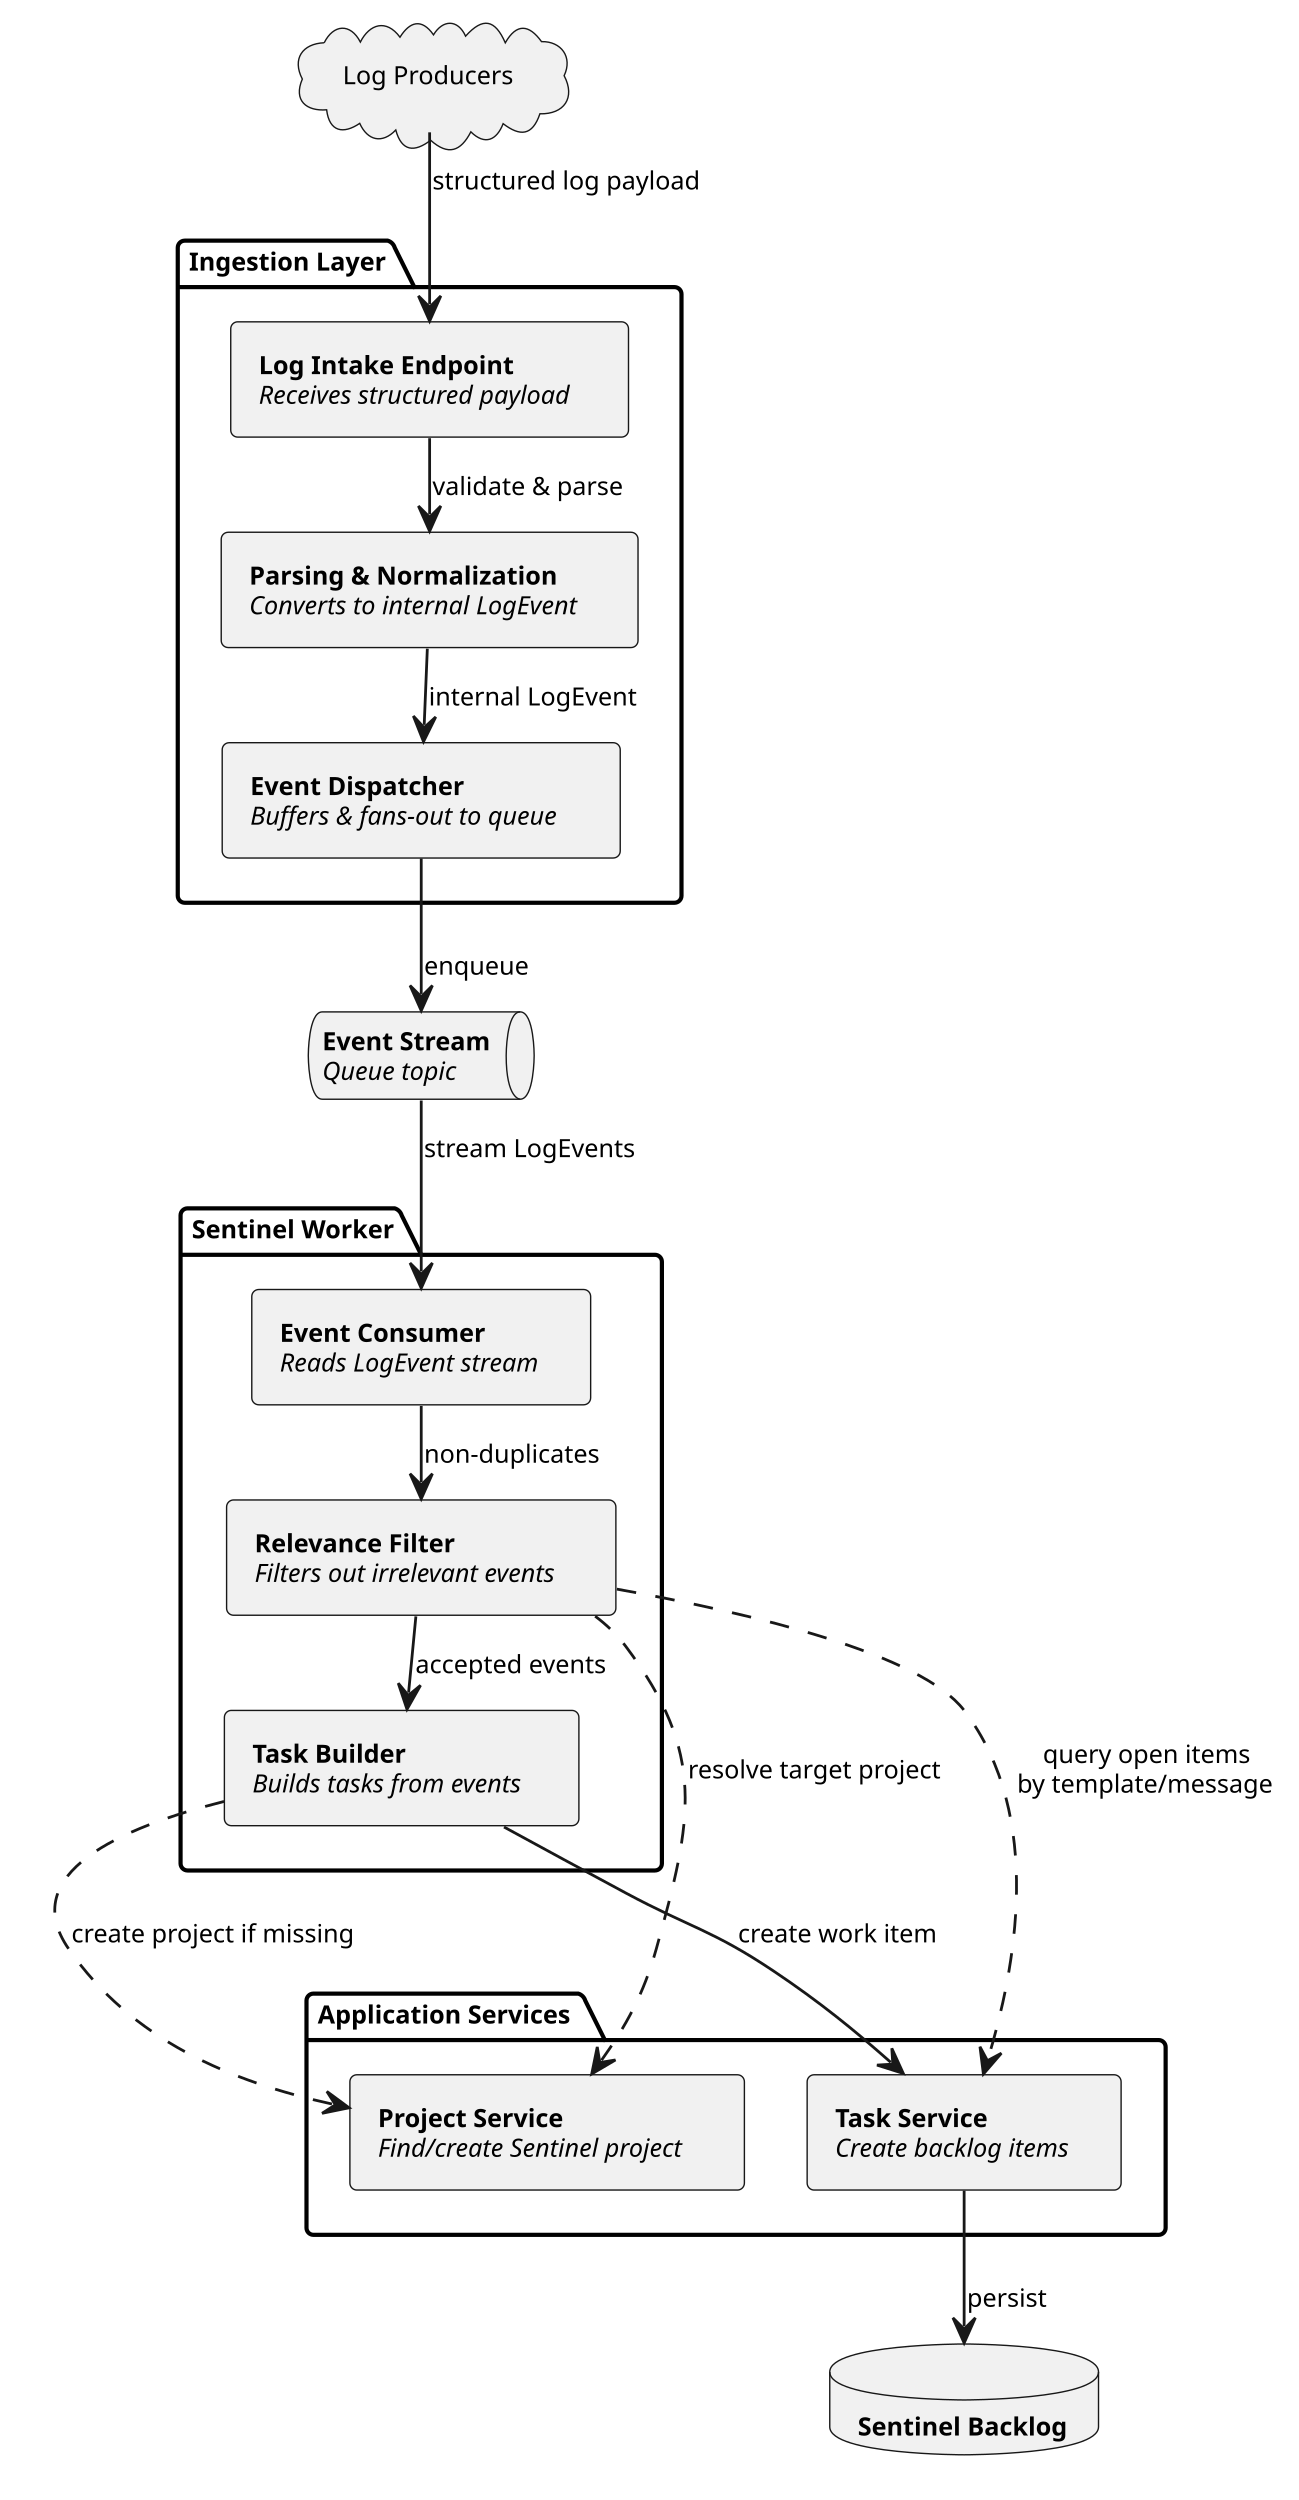
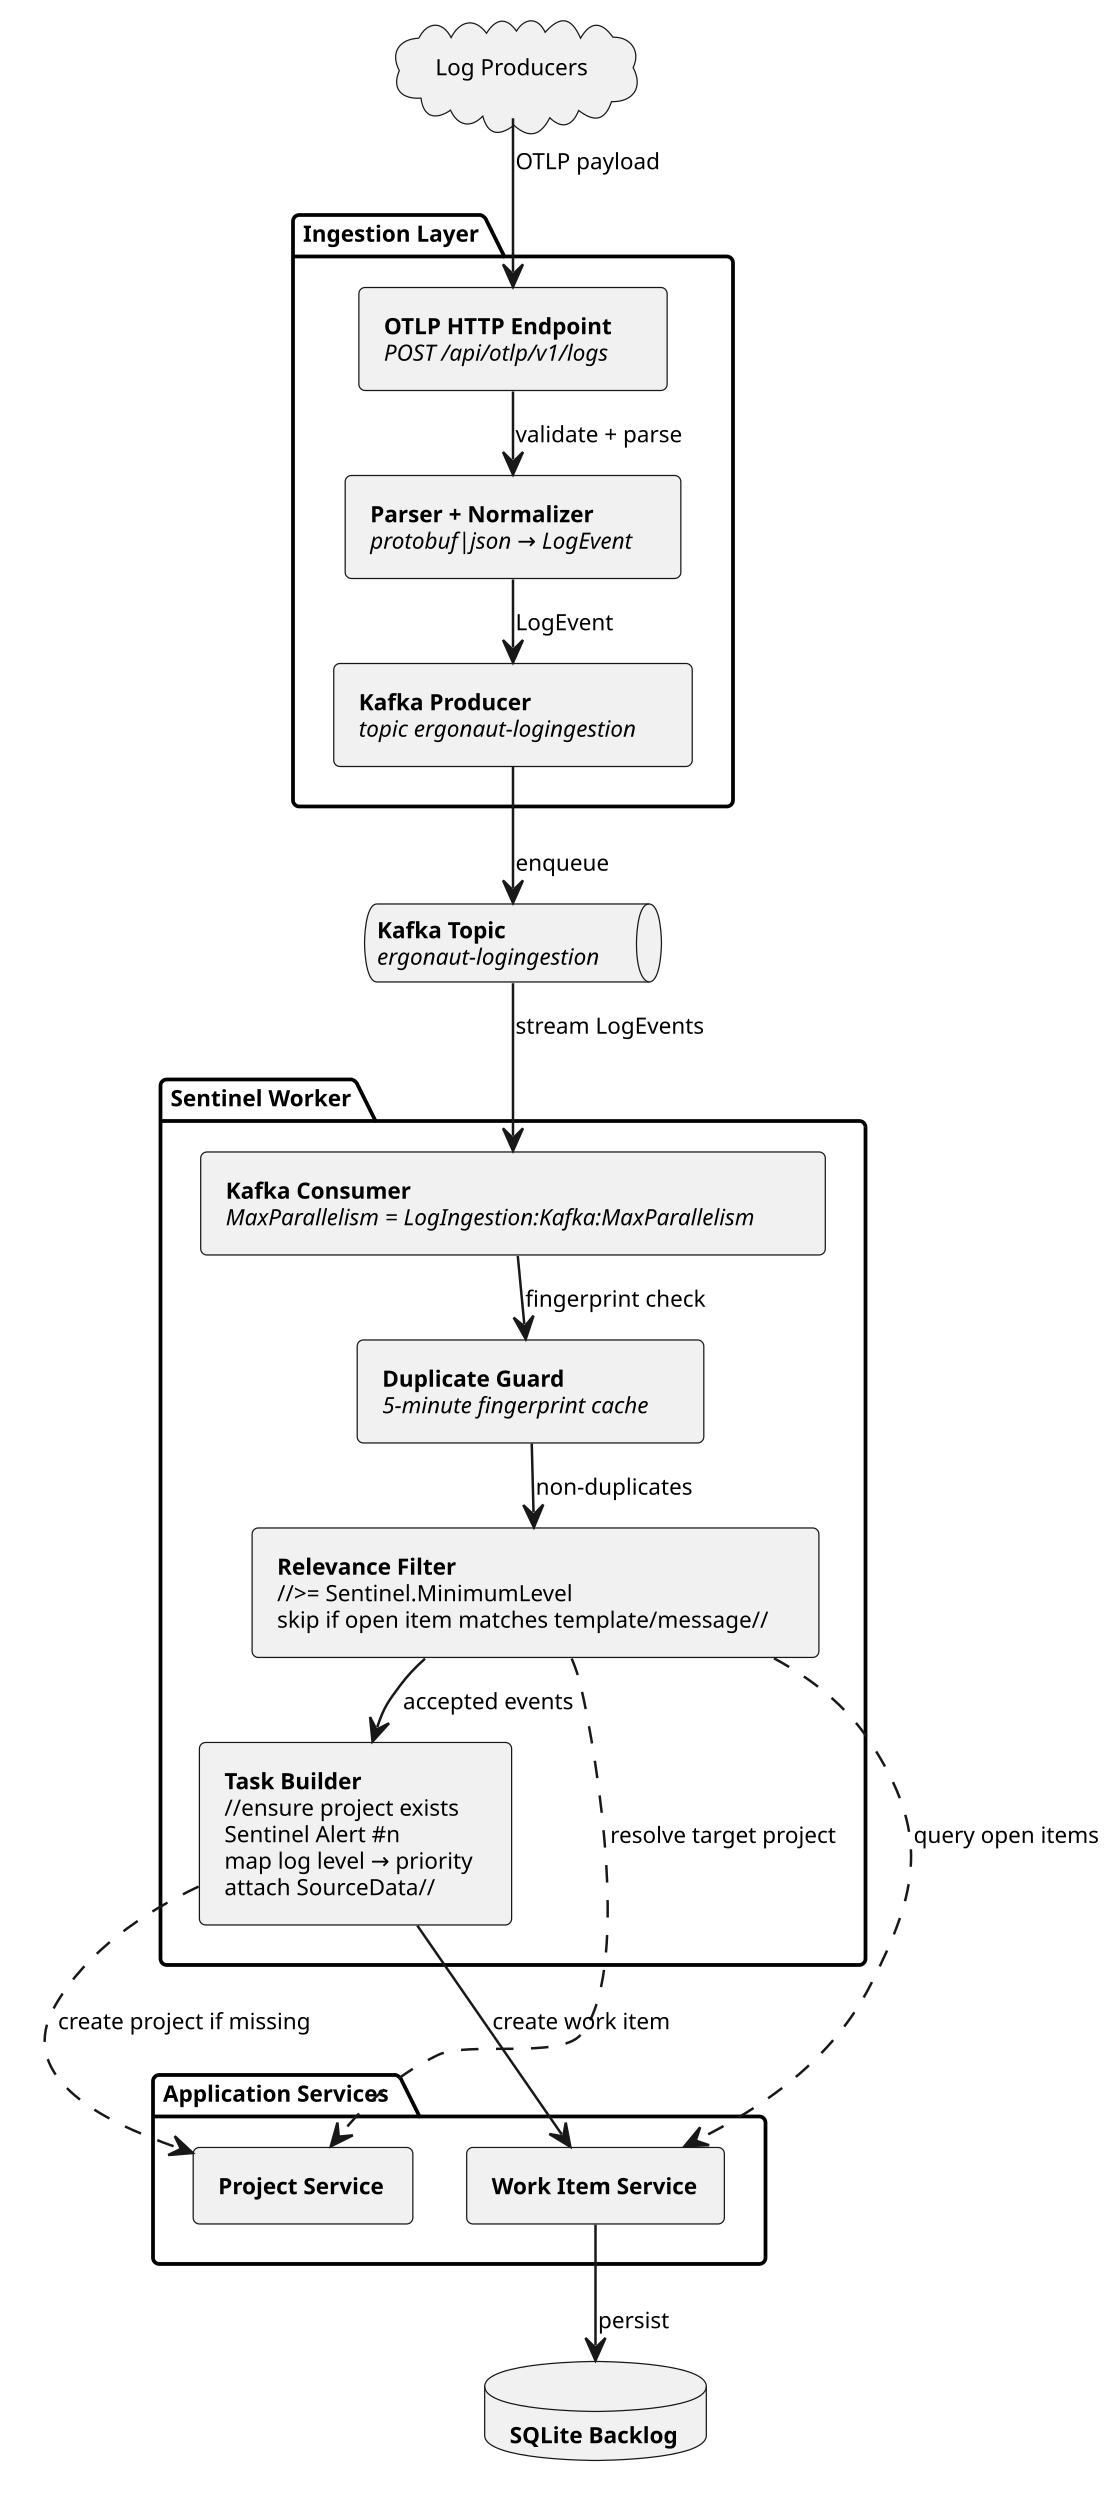
- <svg xmlns="http://www.w3.org/2000/svg" contentStyleType="text/css" data-diagram-type="DESCRIPTION" height="670.5px" preserveAspectRatio="none" style="width:348px;height:670px;background:#FFFFFF;" version="1.1" viewBox="0 0 348 670" width="348.75px" zoomAndPan="magnify">
+ <svg xmlns="http://www.w3.org/2000/svg" contentStyleType="text/css" data-diagram-type="DESCRIPTION" height="750.75px" preserveAspectRatio="none" style="width:336px;height:750px;background:#FFFFFF;" version="1.1" viewBox="0 0 336 750" width="336.75px" zoomAndPan="magnify">
  <defs />
  <g>
-     <g class="cluster" data-entity="Ingestion Layer" data-source-line="17" data-uid="ent0003" id="cluster_Ingestion Layer">
-       <path d="M49.515,64.496 L103.912,64.496 A2.812,2.812 0 0 1 105.787,66.371 L111.037,76.945 L180.765,76.945 A1.875,1.875 0 0 1 182.64,78.82 L182.64,240.063 A1.875,1.875 0 0 1 180.765,241.938 L49.515,241.938 A1.875,1.875 0 0 1 47.64,240.063 L47.64,66.371 A1.875,1.875 0 0 1 49.515,64.496" fill="none" style="stroke:#000000;stroke-width:1.125;" />
-       <line style="stroke:#000000;stroke-width:1.125;" x1="47.64" x2="111.037" y1="76.945" y2="76.945" />
-       <text fill="#000000" font-family="sans-serif" font-size="6.75" font-weight="bold" lengthAdjust="spacing" textLength="53.647" x="50.64" y="72.522">Ingestion Layer</text>
+     <g class="cluster" data-entity="Ingestion Layer" data-source-line="16" data-uid="ent0003" id="cluster_Ingestion Layer">
+       <path d="M89.775,64.496 L144.172,64.496 A2.812,2.812 0 0 1 146.047,66.371 L151.297,76.945 L218.025,76.945 A1.875,1.875 0 0 1 219.9,78.82 L219.9,240.071 A1.875,1.875 0 0 1 218.025,241.946 L89.775,241.946 A1.875,1.875 0 0 1 87.9,240.071 L87.9,66.371 A1.875,1.875 0 0 1 89.775,64.496" fill="none" style="stroke:#000000;stroke-width:1.125;" />
+       <line style="stroke:#000000;stroke-width:1.125;" x1="87.9" x2="151.297" y1="76.945" y2="76.945" />
+       <text fill="#000000" font-family="sans-serif" font-size="6.75" font-weight="bold" lengthAdjust="spacing" textLength="53.647" x="90.9" y="72.522">Ingestion Layer</text>
    </g>
-     <g class="cluster" data-entity="Sentinel Worker" data-source-line="25" data-uid="ent0008" id="cluster_Sentinel Worker">
-       <path d="M50.265,323.838 L105.773,323.838 A2.812,2.812 0 0 1 107.648,325.713 L112.898,336.288 L175.515,336.288 A1.875,1.875 0 0 1 177.39,338.163 L177.39,499.413 A1.875,1.875 0 0 1 175.515,501.288 L50.265,501.288 A1.875,1.875 0 0 1 48.39,499.413 L48.39,325.713 A1.875,1.875 0 0 1 50.265,323.838" fill="none" style="stroke:#000000;stroke-width:1.125;" />
-       <line style="stroke:#000000;stroke-width:1.125;" x1="48.39" x2="112.898" y1="336.288" y2="336.288" />
-       <text fill="#000000" font-family="sans-serif" font-size="6.75" font-weight="bold" lengthAdjust="spacing" textLength="54.758" x="51.39" y="331.864">Sentinel Worker</text>
+     <g class="cluster" data-entity="Sentinel Worker" data-source-line="24" data-uid="ent0008" id="cluster_Sentinel Worker">
+       <path d="M50.025,323.846 L105.533,323.846 A2.812,2.812 0 0 1 107.408,325.721 L112.658,336.295 L257.775,336.295 A1.875,1.875 0 0 1 259.65,338.17 L259.65,587.613 A1.875,1.875 0 0 1 257.775,589.488 L50.025,589.488 A1.875,1.875 0 0 1 48.15,587.613 L48.15,325.721 A1.875,1.875 0 0 1 50.025,323.846" fill="none" style="stroke:#000000;stroke-width:1.125;" />
+       <line style="stroke:#000000;stroke-width:1.125;" x1="48.15" x2="112.658" y1="336.295" y2="336.295" />
+       <text fill="#000000" font-family="sans-serif" font-size="6.75" font-weight="bold" lengthAdjust="spacing" textLength="54.758" x="51.15" y="331.872">Sentinel Worker</text>
    </g>
-     <g class="cluster" data-entity="Application Services" data-source-line="31" data-uid="ent0012" id="cluster_Application Services">
-       <path d="M84.015,534.288 L154.974,534.288 A2.812,2.812 0 0 1 156.849,536.163 L162.099,546.738 L310.515,546.738 A1.875,1.875 0 0 1 312.39,548.613 L312.39,597.063 A1.875,1.875 0 0 1 310.515,598.938 L84.015,598.938 A1.875,1.875 0 0 1 82.14,597.063 L82.14,536.163 A1.875,1.875 0 0 1 84.015,534.288" fill="none" style="stroke:#000000;stroke-width:1.125;" />
-       <line style="stroke:#000000;stroke-width:1.125;" x1="82.14" x2="162.099" y1="546.738" y2="546.738" />
-       <text fill="#000000" font-family="sans-serif" font-size="6.75" font-weight="bold" lengthAdjust="spacing" textLength="70.209" x="85.14" y="542.314">Application Services</text>
+     <g class="cluster" data-entity="Application Services" data-source-line="31" data-uid="ent0013" id="cluster_Application Services">
+       <path d="M47.775,622.488 L118.734,622.488 A2.812,2.812 0 0 1 120.609,624.363 L125.859,634.938 L227.775,634.938 A1.875,1.875 0 0 1 229.65,636.813 L229.65,677.313 A1.875,1.875 0 0 1 227.775,679.188 L47.775,679.188 A1.875,1.875 0 0 1 45.9,677.313 L45.9,624.363 A1.875,1.875 0 0 1 47.775,622.488" fill="none" style="stroke:#000000;stroke-width:1.125;" />
+       <line style="stroke:#000000;stroke-width:1.125;" x1="45.9" x2="125.859" y1="634.938" y2="634.938" />
+       <text fill="#000000" font-family="sans-serif" font-size="6.75" font-weight="bold" lengthAdjust="spacing" textLength="70.209" x="48.9" y="630.514">Application Services</text>
    </g>
-     <g class="entity" data-entity="Intake" data-source-line="18" data-uid="ent0004" id="entity_Intake">
-       <rect fill="#F1F1F1" height="30.899" rx="1.875" ry="1.875" style="stroke:#181818;stroke-width:0.375;" width="106.6" x="61.837" y="86.246" />
-       <text fill="#000000" font-family="sans-serif" font-size="6.75" font-weight="bold" lengthAdjust="spacing" textLength="69.847" x="69.338" y="100.272">Log Intake Endpoint</text>
-       <text fill="#000000" font-family="sans-serif" font-size="6.75" font-style="italic" lengthAdjust="spacing" textLength="91.6" x="69.338" y="108.221">Receives structured payload</text>
+     <g class="entity" data-entity="Intake" data-source-line="17" data-uid="ent0004" id="entity_Intake">
+       <rect fill="#F1F1F1" height="30.899" rx="1.875" ry="1.875" style="stroke:#181818;stroke-width:0.375;" width="92.48" x="107.662" y="86.246" />
+       <text fill="#000000" font-family="sans-serif" font-size="6.75" font-weight="bold" lengthAdjust="spacing" textLength="72.556" x="115.162" y="100.272">OTLP HTTP Endpoint</text>
+       <text fill="#000000" font-family="sans-serif" font-size="6.75" font-style="italic" lengthAdjust="spacing" textLength="77.48" x="115.162" y="108.221">POST /api/otlp/v1/logs</text>
    </g>
-     <g class="entity" data-entity="Normalize" data-source-line="19" data-uid="ent0005" id="entity_Normalize">
-       <rect fill="#F1F1F1" height="30.899" rx="1.875" ry="1.875" style="stroke:#181818;stroke-width:0.375;" width="111.702" x="59.288" y="142.646" />
-       <text fill="#000000" font-family="sans-serif" font-size="6.75" font-weight="bold" lengthAdjust="spacing" textLength="84.652" x="66.787" y="156.672">Parsing &amp; Normalization</text>
-       <text fill="#000000" font-family="sans-serif" font-size="6.75" font-style="italic" lengthAdjust="spacing" textLength="96.702" x="66.787" y="164.621">Converts to internal LogEvent</text>
+     <g class="entity" data-entity="Normalize" data-source-line="18" data-uid="ent0005" id="entity_Normalize">
+       <rect fill="#F1F1F1" height="30.899" rx="1.875" ry="1.875" style="stroke:#181818;stroke-width:0.375;" width="100.7" x="103.552" y="142.646" />
+       <text fill="#000000" font-family="sans-serif" font-size="6.75" font-weight="bold" lengthAdjust="spacing" textLength="70.318" x="111.052" y="156.672">Parser + Normalizer</text>
+       <text fill="#000000" font-family="sans-serif" font-size="6.75" font-style="italic" lengthAdjust="spacing" textLength="85.7" x="111.052" y="164.621">protobuf|json → LogEvent</text>
    </g>
-     <g class="entity" data-entity="Dispatch" data-source-line="20" data-uid="ent0006" id="entity_Dispatch">
-       <rect fill="#F1F1F1" height="30.899" rx="1.875" ry="1.875" style="stroke:#181818;stroke-width:0.375;" width="106.672" x="59.55" y="199.046" />
-       <text fill="#000000" font-family="sans-serif" font-size="6.75" font-weight="bold" lengthAdjust="spacing" textLength="58.997" x="67.05" y="213.072">Event Dispatcher</text>
-       <text fill="#000000" font-family="sans-serif" font-size="6.75" font-style="italic" lengthAdjust="spacing" textLength="91.672" x="67.05" y="221.021">Buffers &amp; fans-out to queue</text>
+     <g class="entity" data-entity="Dispatch" data-source-line="19" data-uid="ent0006" id="entity_Dispatch">
+       <rect fill="#F1F1F1" height="30.899" rx="1.875" ry="1.875" style="stroke:#181818;stroke-width:0.375;" width="107.546" x="100.125" y="199.046" />
+       <text fill="#000000" font-family="sans-serif" font-size="6.75" font-weight="bold" lengthAdjust="spacing" textLength="53.064" x="107.625" y="213.072">Kafka Producer</text>
+       <text fill="#000000" font-family="sans-serif" font-size="6.75" font-style="italic" lengthAdjust="spacing" textLength="92.546" x="107.625" y="221.021">topic ergonaut-logingestion</text>
    </g>
-     <g class="entity" data-entity="Consumer" data-source-line="26" data-uid="ent0009" id="entity_Consumer">
-       <rect fill="#F1F1F1" height="30.899" rx="1.875" ry="1.875" style="stroke:#181818;stroke-width:0.375;" width="90.816" x="67.478" y="345.588" />
-       <text fill="#000000" font-family="sans-serif" font-size="6.75" font-weight="bold" lengthAdjust="spacing" textLength="56.778" x="74.978" y="359.614">Event Consumer</text>
-       <text fill="#000000" font-family="sans-serif" font-size="6.75" font-style="italic" lengthAdjust="spacing" textLength="75.816" x="74.978" y="367.564">Reads LogEvent stream</text>
+     <g class="entity" data-entity="Consumer" data-source-line="25" data-uid="ent0009" id="entity_Consumer">
+       <rect fill="#F1F1F1" height="30.899" rx="1.875" ry="1.875" style="stroke:#181818;stroke-width:0.375;" width="187.382" x="60.21" y="345.596" />
+       <text fill="#000000" font-family="sans-serif" font-size="6.75" font-weight="bold" lengthAdjust="spacing" textLength="57.395" x="67.71" y="359.622">Kafka Consumer</text>
+       <text fill="#000000" font-family="sans-serif" font-size="6.75" font-style="italic" lengthAdjust="spacing" textLength="172.382" x="67.71" y="367.571">MaxParallelism = LogIngestion:Kafka:MaxParallelism</text>
    </g>
-     <g class="entity" data-entity="Filter" data-source-line="27" data-uid="ent0010" id="entity_Filter">
-       <rect fill="#F1F1F1" height="30.899" rx="1.875" ry="1.875" style="stroke:#181818;stroke-width:0.375;" width="104.329" x="60.727" y="401.988" />
-       <text fill="#000000" font-family="sans-serif" font-size="6.75" font-weight="bold" lengthAdjust="spacing" textLength="54.966" x="68.228" y="416.014">Relevance Filter</text>
-       <text fill="#000000" font-family="sans-serif" font-size="6.75" font-style="italic" lengthAdjust="spacing" textLength="89.329" x="68.228" y="423.964">Filters out irrelevant events</text>
+     <g class="entity" data-entity="Deduper" data-source-line="26" data-uid="ent0010" id="entity_Deduper">
+       <rect fill="#F1F1F1" height="30.899" rx="1.875" ry="1.875" style="stroke:#181818;stroke-width:0.375;" width="103.983" x="107.16" y="401.988" />
+       <text fill="#000000" font-family="sans-serif" font-size="6.75" font-weight="bold" lengthAdjust="spacing" textLength="56.099" x="114.66" y="416.014">Duplicate Guard</text>
+       <text fill="#000000" font-family="sans-serif" font-size="6.75" font-style="italic" lengthAdjust="spacing" textLength="88.983" x="114.66" y="423.964">5-minute fingerprint cache</text>
    </g>
-     <g class="entity" data-entity="Builder" data-source-line="28" data-uid="ent0011" id="entity_Builder">
-       <rect fill="#F1F1F1" height="30.899" rx="1.875" ry="1.875" style="stroke:#181818;stroke-width:0.375;" width="95.011" x="60.135" y="458.388" />
-       <text fill="#000000" font-family="sans-serif" font-size="6.75" font-weight="bold" lengthAdjust="spacing" textLength="43.509" x="67.635" y="472.414">Task Builder</text>
-       <text fill="#000000" font-family="sans-serif" font-size="6.75" font-style="italic" lengthAdjust="spacing" textLength="80.011" x="67.635" y="480.364">Builds tasks from events</text>
+     <g class="entity" data-entity="Filter" data-source-line="27" data-uid="ent0011" id="entity_Filter">
+       <rect fill="#F1F1F1" height="38.849" rx="1.875" ry="1.875" style="stroke:#181818;stroke-width:0.375;" width="170.042" x="75.63" y="458.388" />
+       <text fill="#000000" font-family="sans-serif" font-size="6.75" font-weight="bold" lengthAdjust="spacing" textLength="54.966" x="83.13" y="472.414">Relevance Filter</text>
+       <text fill="#000000" font-family="sans-serif" font-size="6.75" lengthAdjust="spacing" textLength="95.308" x="83.13" y="480.364">//&gt;= Sentinel.MinimumLevel</text>
+       <text fill="#000000" font-family="sans-serif" font-size="6.75" lengthAdjust="spacing" textLength="155.042" x="83.13" y="488.313">skip if open item matches template/message//</text>
    </g>
-     <g class="entity" data-entity="ProjectService" data-source-line="32" data-uid="ent0013" id="entity_ProjectService">
-       <rect fill="#F1F1F1" height="30.899" rx="1.875" ry="1.875" style="stroke:#181818;stroke-width:0.375;" width="105.726" x="93.772" y="556.038" />
-       <text fill="#000000" font-family="sans-serif" font-size="6.75" font-weight="bold" lengthAdjust="spacing" textLength="50.902" x="101.272" y="570.064">Project Service</text>
-       <text fill="#000000" font-family="sans-serif" font-size="6.75" font-style="italic" lengthAdjust="spacing" textLength="90.726" x="101.272" y="578.014">Find/create Sentinel project</text>
+     <g class="entity" data-entity="Builder" data-source-line="28" data-uid="ent0012" id="entity_Builder">
+       <rect fill="#F1F1F1" height="54.748" rx="1.875" ry="1.875" style="stroke:#181818;stroke-width:0.375;" width="93.666" x="59.82" y="522.738" />
+       <text fill="#000000" font-family="sans-serif" font-size="6.75" font-weight="bold" lengthAdjust="spacing" textLength="43.509" x="67.32" y="536.764">Task Builder</text>
+       <text fill="#000000" font-family="sans-serif" font-size="6.75" lengthAdjust="spacing" textLength="75.664" x="67.32" y="544.714">//ensure project exists</text>
+       <text fill="#000000" font-family="sans-serif" font-size="6.75" lengthAdjust="spacing" textLength="54.346" x="67.32" y="552.663">Sentinel Alert #n</text>
+       <text fill="#000000" font-family="sans-serif" font-size="6.75" lengthAdjust="spacing" textLength="78.666" x="67.32" y="560.613">map log level → priority</text>
+       <text fill="#000000" font-family="sans-serif" font-size="6.75" lengthAdjust="spacing" textLength="66.353" x="67.32" y="568.563">attach SourceData//</text>
    </g>
-     <g class="entity" data-entity="TaskService" data-source-line="33" data-uid="ent0014" id="entity_TaskService">
-       <rect fill="#F1F1F1" height="30.899" rx="1.875" ry="1.875" style="stroke:#181818;stroke-width:0.375;" width="84.141" x="216.315" y="556.038" />
-       <text fill="#000000" font-family="sans-serif" font-size="6.75" font-weight="bold" lengthAdjust="spacing" textLength="43.565" x="223.815" y="570.064">Task Service</text>
-       <text fill="#000000" font-family="sans-serif" font-size="6.75" font-style="italic" lengthAdjust="spacing" textLength="69.141" x="223.815" y="578.014">Create backlog items</text>
+     <g class="entity" data-entity="ProjectService" data-source-line="32" data-uid="ent0014" id="entity_ProjectService">
+       <rect fill="#F1F1F1" height="22.95" rx="1.875" ry="1.875" style="stroke:#181818;stroke-width:0.375;" width="65.902" x="57.953" y="644.238" />
+       <text fill="#000000" font-family="sans-serif" font-size="6.75" font-weight="bold" lengthAdjust="spacing" textLength="50.902" x="65.453" y="658.264">Project Service</text>
    </g>
-     <g class="entity" data-entity="Producers" data-source-line="15" data-uid="ent0002" id="entity_Producers">
-       <path d="M86.889,11.458 C89.349,6.487 93.916,6.108 96.577,11.266 C99.045,6.407 103.525,5.002 107.197,9.964 C109.794,5.828 112.966,4.772 116.177,9.329 C118.658,5.242 122.66,5.058 124.781,9.685 C129.453,4.5 132.662,5.187 135.416,11.465 C138.449,6.172 141.774,6.502 145.125,11.156 C150.413,11.018 153.56,15.332 151.188,20.283 C154.315,26.224 151.172,30.658 144.698,30.501 C142.679,36.445 139.391,36.627 134.841,33.15 C133.115,37.583 129.977,39.052 126.189,35.339 C123.459,40.617 120.125,41.789 115.413,37.591 C111.139,40.847 107.658,40.715 106.067,34.844 C102.426,38.651 98.49,37.696 96.406,33.063 C92.023,36.044 88.262,35.372 87.536,29.429 C82.141,29.86 78.543,26.987 81.024,21.192 C78.207,15.739 81.059,11.701 86.889,11.458" fill="#F1F1F1" style="stroke:#181818;stroke-width:0.375;" />
-       <text fill="#000000" font-family="sans-serif" font-size="6.75" lengthAdjust="spacing" textLength="46.587" x="91.845" y="22.572">Log Producers</text>
+     <g class="entity" data-entity="TaskService" data-source-line="33" data-uid="ent0015" id="entity_TaskService">
+       <rect fill="#F1F1F1" height="22.95" rx="1.875" ry="1.875" style="stroke:#181818;stroke-width:0.375;" width="77.302" x="140.002" y="644.238" />
+       <text fill="#000000" font-family="sans-serif" font-size="6.75" font-weight="bold" lengthAdjust="spacing" textLength="62.302" x="147.502" y="658.264">Work Item Service</text>
    </g>
-     <g class="entity" data-entity="EventStream" data-source-line="23" data-uid="ent0007" id="entity_EventStream">
-       <path d="M86.37,271.188 L139.406,271.188 C143.156,271.188 143.156,282.888 143.156,282.888 C143.156,282.888 143.156,294.588 139.406,294.588 L86.37,294.588 C82.62,294.588 82.62,282.888 82.62,282.888 C82.62,282.888 82.62,271.188 86.37,271.188" fill="#F1F1F1" style="stroke:#181818;stroke-width:0.375;" />
-       <path d="M139.406,271.188 C135.656,271.188 135.656,282.888 135.656,282.888 C135.656,294.588 139.406,294.588 139.406,294.588" fill="none" style="stroke:#181818;stroke-width:0.375;" />
-       <text fill="#000000" font-family="sans-serif" font-size="6.75" font-weight="bold" lengthAdjust="spacing" textLength="45.536" x="86.37" y="281.464">Event Stream</text>
-       <text fill="#000000" font-family="sans-serif" font-size="6.75" font-style="italic" lengthAdjust="spacing" textLength="39.607" x="86.37" y="289.414">Queue topic</text>
+     <g class="entity" data-entity="Producers" data-source-line="14" data-uid="ent0002" id="entity_Producers">
+       <path d="M125.649,11.458 C128.109,6.487 132.676,6.108 135.337,11.266 C137.805,6.407 142.285,5.002 145.957,9.964 C148.554,5.828 151.726,4.772 154.937,9.329 C157.418,5.242 161.42,5.058 163.541,9.685 C168.213,4.5 171.422,5.187 174.175,11.465 C177.209,6.172 180.534,6.502 183.885,11.156 C189.173,11.018 192.32,15.332 189.948,20.283 C193.076,26.224 189.932,30.658 183.458,30.501 C181.439,36.445 178.151,36.627 173.601,33.15 C171.875,37.583 168.737,39.052 164.95,35.339 C162.219,40.617 158.885,41.789 154.173,37.591 C149.899,40.847 146.418,40.715 144.827,34.844 C141.186,38.651 137.25,37.696 135.166,33.063 C130.783,36.044 127.022,35.372 126.296,29.429 C120.901,29.86 117.303,26.987 119.784,21.192 C116.967,15.739 119.819,11.701 125.649,11.458" fill="#F1F1F1" style="stroke:#181818;stroke-width:0.375;" />
+       <text fill="#000000" font-family="sans-serif" font-size="6.75" lengthAdjust="spacing" textLength="46.587" x="130.605" y="22.572">Log Producers</text>
    </g>
-     <g class="entity" data-entity="Backlog" data-source-line="36" data-uid="ent0015" id="entity_Backlog">
-       <path d="M222.375,635.688 C222.375,628.188 258.388,628.188 258.388,628.188 C258.388,628.188 294.401,628.188 294.401,635.688 L294.401,650.388 C294.401,657.888 258.388,657.888 258.388,657.888 C258.388,657.888 222.375,657.888 222.375,650.388 L222.375,635.688" fill="#F1F1F1" style="stroke:#181818;stroke-width:0.375;" />
-       <path d="M222.375,635.688 C222.375,643.188 258.388,643.188 258.388,643.188 C258.388,643.188 294.401,643.188 294.401,635.688" fill="none" style="stroke:#181818;stroke-width:0.375;" />
-       <text fill="#000000" font-family="sans-serif" font-size="6.75" font-weight="bold" lengthAdjust="spacing" textLength="57.026" x="229.875" y="652.714">Sentinel Backlog</text>
+     <g class="entity" data-entity="EventStream" data-source-line="22" data-uid="ent0007" id="entity_EventStream">
+       <path d="M113.108,271.196 L194.689,271.196 C198.439,271.196 198.439,282.895 198.439,282.895 C198.439,282.895 198.439,294.595 194.689,294.595 L113.108,294.595 C109.358,294.595 109.358,282.895 109.358,282.895 C109.358,282.895 109.358,271.196 113.108,271.196" fill="#F1F1F1" style="stroke:#181818;stroke-width:0.375;" />
+       <path d="M194.689,271.196 C190.939,271.196 190.939,282.895 190.939,282.895 C190.939,294.595 194.689,294.595 194.689,294.595" fill="none" style="stroke:#181818;stroke-width:0.375;" />
+       <text fill="#000000" font-family="sans-serif" font-size="6.75" font-weight="bold" lengthAdjust="spacing" textLength="41.252" x="113.108" y="281.472">Kafka Topic</text>
+       <text fill="#000000" font-family="sans-serif" font-size="6.75" font-style="italic" lengthAdjust="spacing" textLength="74.082" x="113.108" y="289.421">ergonaut-logingestion</text>
    </g>
-     <g class="link" data-entity-1="Producers" data-entity-2="Intake" data-source-line="38" data-uid="lnk16" id="link_Producers_Intake">
-       <path d="M115.14,35.471 C115.14,49.848 115.14,67.121 115.14,81.558" fill="none" id="Producers-to-Intake" style="stroke:#181818;stroke-width:0.75;" />
-       <polygon fill="#181818" points="115.14,86.058,118.14,79.308,115.14,82.308,112.14,79.308,115.14,86.058" style="stroke:#181818;stroke-width:0.75;" />
-       <text fill="#000000" font-family="sans-serif" font-size="6.75" lengthAdjust="spacing" textLength="74.013" x="115.89" y="50.772">structured log payload</text>
+     <g class="entity" data-entity="Backlog" data-source-line="36" data-uid="ent0016" id="entity_Backlog">
+       <path d="M145.403,715.938 C145.403,708.438 178.65,708.438 178.65,708.438 C178.65,708.438 211.898,708.438 211.898,715.938 L211.898,730.638 C211.898,738.138 178.65,738.138 178.65,738.138 C178.65,738.138 145.403,738.138 145.403,730.638 L145.403,715.938" fill="#F1F1F1" style="stroke:#181818;stroke-width:0.375;" />
+       <path d="M145.403,715.938 C145.403,723.438 178.65,723.438 178.65,723.438 C178.65,723.438 211.898,723.438 211.898,715.938" fill="none" style="stroke:#181818;stroke-width:0.375;" />
+       <text fill="#000000" font-family="sans-serif" font-size="6.75" font-weight="bold" lengthAdjust="spacing" textLength="51.495" x="152.903" y="732.964">SQLite Backlog</text>
    </g>
-     <g class="link" data-entity-1="Intake" data-entity-2="Normalize" data-source-line="39" data-uid="lnk17" id="link_Intake_Normalize">
-       <path d="M115.14,117.446 C115.14,125.193 115.14,130.113 115.14,137.861" fill="none" id="Intake-to-Normalize" style="stroke:#181818;stroke-width:0.75;" />
-       <polygon fill="#181818" points="115.14,142.361,118.14,135.611,115.14,138.611,112.14,135.611,115.14,142.361" style="stroke:#181818;stroke-width:0.75;" />
-       <text fill="#000000" font-family="sans-serif" font-size="6.75" lengthAdjust="spacing" textLength="52.303" x="115.89" y="132.672">validate &amp; parse</text>
+     <g class="link" data-entity-1="Producers" data-entity-2="Intake" data-source-line="38" data-uid="lnk17" id="link_Producers_Intake">
+       <path d="M153.9,35.478 C153.9,49.848 153.9,67.121 153.9,81.558" fill="none" id="Producers-to-Intake" style="stroke:#181818;stroke-width:0.75;" />
+       <polygon fill="#181818" points="153.9,86.058,156.9,79.308,153.9,82.308,150.9,79.308,153.9,86.058" style="stroke:#181818;stroke-width:0.75;" />
+       <text fill="#000000" font-family="sans-serif" font-size="6.75" lengthAdjust="spacing" textLength="44.554" x="154.65" y="50.772">OTLP payload</text>
    </g>
-     <g class="link" data-entity-1="Normalize" data-entity-2="Dispatch" data-source-line="40" data-uid="lnk18" id="link_Normalize_Dispatch">
-       <path d="M114.525,173.846 C114.21,181.593 114.003,186.517 113.688,194.264" fill="none" id="Normalize-to-Dispatch" style="stroke:#181818;stroke-width:0.75;" />
-       <polygon fill="#181818" points="113.505,198.761,116.777,192.138,113.657,195.014,110.782,191.894,113.505,198.761" style="stroke:#181818;stroke-width:0.75;" />
-       <text fill="#000000" font-family="sans-serif" font-size="6.75" lengthAdjust="spacing" textLength="56.772" x="114.9" y="189.072">internal LogEvent</text>
+     <g class="link" data-entity-1="Intake" data-entity-2="Normalize" data-source-line="39" data-uid="lnk18" id="link_Intake_Normalize">
+       <path d="M153.9,117.446 C153.9,125.193 153.9,130.113 153.9,137.861" fill="none" id="Intake-to-Normalize" style="stroke:#181818;stroke-width:0.75;" />
+       <polygon fill="#181818" points="153.9,142.361,156.9,135.611,153.9,138.611,150.9,135.611,153.9,142.361" style="stroke:#181818;stroke-width:0.75;" />
+       <text fill="#000000" font-family="sans-serif" font-size="6.75" lengthAdjust="spacing" textLength="52.962" x="154.65" y="132.672">validate + parse</text>
    </g>
-     <g class="link" data-entity-1="Dispatch" data-entity-2="EventStream" data-source-line="41" data-uid="lnk19" id="link_Dispatch_EventStream">
-       <path d="M112.89,230.088 C112.89,242.411 112.89,255.161 112.89,266.366" fill="none" id="Dispatch-to-EventStream" style="stroke:#181818;stroke-width:0.75;" />
-       <polygon fill="#181818" points="112.89,270.866,115.89,264.116,112.89,267.116,109.89,264.116,112.89,270.866" style="stroke:#181818;stroke-width:0.75;" />
-       <text fill="#000000" font-family="sans-serif" font-size="6.75" lengthAdjust="spacing" textLength="28.098" x="113.64" y="261.214">enqueue</text>
+     <g class="link" data-entity-1="Normalize" data-entity-2="Dispatch" data-source-line="40" data-uid="lnk19" id="link_Normalize_Dispatch">
+       <path d="M153.9,173.846 C153.9,181.593 153.9,186.513 153.9,194.261" fill="none" id="Normalize-to-Dispatch" style="stroke:#181818;stroke-width:0.75;" />
+       <polygon fill="#181818" points="153.9,198.761,156.9,192.011,153.9,195.011,150.9,192.011,153.9,198.761" style="stroke:#181818;stroke-width:0.75;" />
+       <text fill="#000000" font-family="sans-serif" font-size="6.75" lengthAdjust="spacing" textLength="29.581" x="154.65" y="189.072">LogEvent</text>
    </g>
-     <g class="link" data-entity-1="EventStream" data-entity-2="Consumer" data-source-line="43" data-uid="lnk20" id="link_EventStream_Consumer">
-       <path d="M112.89,294.948 C112.89,308.276 112.89,325.968 112.89,340.736" fill="none" id="EventStream-to-Consumer" style="stroke:#181818;stroke-width:0.75;" />
-       <polygon fill="#181818" points="112.89,345.236,115.89,338.486,112.89,341.486,109.89,338.486,112.89,345.236" style="stroke:#181818;stroke-width:0.75;" />
-       <text fill="#000000" font-family="sans-serif" font-size="6.75" lengthAdjust="spacing" textLength="57.675" x="113.64" y="310.114">stream LogEvents</text>
+     <g class="link" data-entity-1="Dispatch" data-entity-2="EventStream" data-source-line="41" data-uid="lnk20" id="link_Dispatch_EventStream">
+       <path d="M153.9,230.088 C153.9,242.411 153.9,255.161 153.9,266.373" fill="none" id="Dispatch-to-EventStream" style="stroke:#181818;stroke-width:0.75;" />
+       <polygon fill="#181818" points="153.9,270.873,156.9,264.123,153.9,267.123,150.9,264.123,153.9,270.873" style="stroke:#181818;stroke-width:0.75;" />
+       <text fill="#000000" font-family="sans-serif" font-size="6.75" lengthAdjust="spacing" textLength="28.098" x="154.65" y="261.222">enqueue</text>
    </g>
-     <g class="link" data-entity-1="Consumer" data-entity-2="Filter" data-source-line="44" data-uid="lnk21" id="link_Consumer_Filter">
-       <path d="M112.89,376.796 C112.89,384.536 112.89,389.463 112.89,397.203" fill="none" id="Consumer-to-Filter" style="stroke:#181818;stroke-width:0.75;" />
-       <polygon fill="#181818" points="112.89,401.703,115.89,394.953,112.89,397.953,109.89,394.953,112.89,401.703" style="stroke:#181818;stroke-width:0.75;" />
-       <text fill="#000000" font-family="sans-serif" font-size="6.75" lengthAdjust="spacing" textLength="49.93" x="113.64" y="392.014">non-duplicates</text>
+     <g class="link" data-entity-1="EventStream" data-entity-2="Consumer" data-source-line="43" data-uid="lnk21" id="link_EventStream_Consumer">
+       <path d="M153.9,294.956 C153.9,308.276 153.9,325.968 153.9,340.743" fill="none" id="EventStream-to-Consumer" style="stroke:#181818;stroke-width:0.75;" />
+       <polygon fill="#181818" points="153.9,345.243,156.9,338.493,153.9,341.493,150.9,338.493,153.9,345.243" style="stroke:#181818;stroke-width:0.75;" />
+       <text fill="#000000" font-family="sans-serif" font-size="6.75" lengthAdjust="spacing" textLength="57.675" x="154.65" y="310.122">stream LogEvents</text>
    </g>
-     <g class="link" data-entity-1="Filter" data-entity-2="ProjectService" data-source-line="45" data-uid="lnk22" id="link_Filter_ProjectService">
-       <path d="M159.51,433.143 C162.577,435.446 165.352,438.093 167.64,441.138 C189.398,470.133 185.61,487.368 175.89,522.288 C172.485,534.498 167.707,543.048 161.197,552.153" fill="none" id="Filter-to-ProjectService" style="stroke:#181818;stroke-width:0.75;stroke-dasharray:5.25,5.25;" />
-       <polygon fill="#181818" points="158.58,555.813,164.946,552.067,160.761,552.763,160.065,548.577,158.58,555.813" style="stroke:#181818;stroke-width:0.75;" />
-       <text fill="#000000" font-family="sans-serif" font-size="6.75" lengthAdjust="spacing" textLength="70.048" x="184.38" y="476.614">resolve target project</text>
+     <g class="link" data-entity-1="Consumer" data-entity-2="Deduper" data-source-line="44" data-uid="lnk22" id="link_Consumer_Deduper">
+       <path d="M155.333,376.796 C156.075,384.543 156.546,389.484 157.288,397.231" fill="none" id="Consumer-to-Deduper" style="stroke:#181818;stroke-width:0.75;" />
+       <polygon fill="#181818" points="157.718,401.711,160.06,394.705,157.36,397.978,154.087,395.278,157.718,401.711" style="stroke:#181818;stroke-width:0.75;" />
+       <text fill="#000000" font-family="sans-serif" font-size="6.75" lengthAdjust="spacing" textLength="55.974" x="157.59" y="392.014">fingerprint check</text>
    </g>
-     <g class="link" data-entity-1="Filter" data-entity-2="TaskService" data-source-line="46" data-uid="lnk23" id="link_Filter_TaskService">
-       <path d="M165.315,425.883 C202.2,432.498 246.938,443.351 258.39,458.388 C280.125,486.948 271.918,528.188 264.853,551.543" fill="none" id="Filter-to-TaskService" style="stroke:#181818;stroke-width:0.75;stroke-dasharray:5.25,5.25;" />
-       <polygon fill="#181818" points="263.55,555.851,268.376,550.259,264.636,552.261,262.633,548.521,263.55,555.851" style="stroke:#181818;stroke-width:0.75;" />
-       <text fill="#000000" font-family="sans-serif" font-size="6.75" lengthAdjust="spacing" textLength="57.082" x="279.485" y="472.489">query open items</text>
-       <text fill="#000000" font-family="sans-serif" font-size="6.75" lengthAdjust="spacing" textLength="70.891" x="272.58" y="480.439">by template/message</text>
+     <g class="link" data-entity-1="Deduper" data-entity-2="Filter" data-source-line="45" data-uid="lnk23" id="link_Deduper_Filter">
+       <path d="M159.525,433.046 C159.72,440.681 159.844,445.557 160.054,453.695" fill="none" id="Deduper-to-Filter" style="stroke:#181818;stroke-width:0.75;" />
+       <polygon fill="#181818" points="160.17,458.193,162.995,451.368,160.073,454.445,156.997,451.523,160.17,458.193" style="stroke:#181818;stroke-width:0.75;" />
+       <text fill="#000000" font-family="sans-serif" font-size="6.75" lengthAdjust="spacing" textLength="49.93" x="160.695" y="448.414">non-duplicates</text>
    </g>
-     <g class="link" data-entity-1="Filter" data-entity-2="Builder" data-source-line="47" data-uid="lnk24" id="link_Filter_Builder">
-       <path d="M111.457,433.188 C110.715,440.936 110.245,445.884 109.502,453.624" fill="none" id="Filter-to-Builder" style="stroke:#181818;stroke-width:0.75;" />
-       <polygon fill="#181818" points="109.073,458.103,112.703,451.671,109.431,454.37,106.731,451.098,109.073,458.103" style="stroke:#181818;stroke-width:0.75;" />
-       <text fill="#000000" font-family="sans-serif" font-size="6.75" lengthAdjust="spacing" textLength="52.49" x="111.33" y="448.414">accepted events</text>
+     <g class="link" data-entity-1="Filter" data-entity-2="ProjectService" data-source-line="46" data-uid="lnk24" id="link_Filter_ProjectService">
+       <path d="M171.51,497.568 C172.597,500.163 173.528,502.841 174.15,505.488 C179.52,528.198 189.458,592.878 174.15,610.488 C167.857,617.726 140.04,612.318 131.4,616.488 C118.297,622.811 109.51,631.462 102.107,640.417" fill="none" id="Filter-to-ProjectService" style="stroke:#181818;stroke-width:0.75;stroke-dasharray:5.25,5.25;" />
+       <polygon fill="#181818" points="99.24,643.886,105.853,640.595,101.629,640.995,101.228,636.772,99.24,643.886" style="stroke:#181818;stroke-width:0.75;" />
+       <text fill="#000000" font-family="sans-serif" font-size="6.75" lengthAdjust="spacing" textLength="70.048" x="183.06" y="552.889">resolve target project</text>
    </g>
-     <g class="link" data-entity-1="Builder" data-entity-2="ProjectService" data-source-line="48" data-uid="lnk25" id="link_Builder_ProjectService">
-       <path d="M60.053,482.786 C32.01,489.866 4.5,502.203 18.39,522.288 C35.303,546.761 61.883,557.921 89.153,563.921" fill="none" id="Builder-to-ProjectService" style="stroke:#181818;stroke-width:0.75;stroke-dasharray:5.25,5.25;" />
-       <polygon fill="#181818" points="93.547,564.888,87.6,560.508,89.885,564.082,86.311,566.368,93.547,564.888" style="stroke:#181818;stroke-width:0.75;" />
-       <text fill="#000000" font-family="sans-serif" font-size="6.75" lengthAdjust="spacing" textLength="79.27" x="19.14" y="520.564">create project if missing</text>
+     <g class="link" data-entity-1="Filter" data-entity-2="TaskService" data-source-line="47" data-uid="lnk25" id="link_Filter_TaskService">
+       <path d="M232.185,497.486 C243.653,503.681 254.062,511.886 261.15,522.738 C278.827,549.813 275.88,566.711 261.15,595.488 C249.525,618.198 228.766,632.213 209.378,641.865" fill="none" id="Filter-to-TaskService" style="stroke:#181818;stroke-width:0.75;stroke-dasharray:5.25,5.25;" />
+       <polygon fill="#181818" points="205.35,643.871,212.73,643.548,208.707,642.199,210.055,638.177,205.35,643.871" style="stroke:#181818;stroke-width:0.75;" />
+       <text fill="#000000" font-family="sans-serif" font-size="6.75" lengthAdjust="spacing" textLength="57.082" x="274.08" y="552.889">query open items</text>
    </g>
-     <g class="link" data-entity-1="Builder" data-entity-2="TaskService" data-source-line="49" data-uid="lnk26" id="link_Builder_TaskService">
-       <path d="M135.075,489.641 C145.282,495.213 156.975,501.566 167.64,507.288 C185.243,516.738 190.785,517.173 207.39,528.288 C219.637,536.493 229.016,544.125 238.706,552.691" fill="none" id="Builder-to-TaskService" style="stroke:#181818;stroke-width:0.75;" />
-       <polygon fill="#181818" points="242.077,555.671,239.007,548.953,239.268,553.187,235.033,553.448,242.077,555.671" style="stroke:#181818;stroke-width:0.75;" />
-       <text fill="#000000" font-family="sans-serif" font-size="6.75" lengthAdjust="spacing" textLength="54.857" x="197.775" y="520.564">create work item</text>
+     <g class="link" data-entity-1="Filter" data-entity-2="Builder" data-source-line="48" data-uid="lnk26" id="link_Filter_Builder">
+       <path d="M127.507,497.598 C124.785,500.013 122.272,502.646 120.15,505.488 C116.43,510.468 115.131,512.217 113.166,518.179" fill="none" id="Filter-to-Builder" style="stroke:#181818;stroke-width:0.75;" />
+       <polygon fill="#181818" points="111.757,522.453,116.719,516.981,112.931,518.892,111.021,515.103,111.757,522.453" style="stroke:#181818;stroke-width:0.75;" />
+       <text fill="#000000" font-family="sans-serif" font-size="6.75" lengthAdjust="spacing" textLength="52.49" x="120.9" y="512.764">accepted events</text>
    </g>
-     <g class="link" data-entity-1="TaskService" data-entity-2="Backlog" data-source-line="50" data-uid="lnk27" id="link_TaskService_Backlog">
-       <path d="M258.39,587.096 C258.39,599.141 258.39,611.523 258.39,623.433" fill="none" id="TaskService-to-Backlog" style="stroke:#181818;stroke-width:0.75;" />
-       <polygon fill="#181818" points="258.39,627.933,261.39,621.183,258.39,624.183,255.39,621.183,258.39,627.933" style="stroke:#181818;stroke-width:0.75;" />
-       <text fill="#000000" font-family="sans-serif" font-size="6.75" lengthAdjust="spacing" textLength="22.129" x="259.14" y="618.214">persist</text>
+     <g class="link" data-entity-1="Builder" data-entity-2="ProjectService" data-source-line="49" data-uid="lnk27" id="link_Builder_ProjectService">
+       <path d="M59.572,565.968 C43.005,573.806 26.152,585.243 16.65,601.488 C4.5,622.263 28.487,635.704 53.559,644.412" fill="none" id="Builder-to-ProjectService" style="stroke:#181818;stroke-width:0.75;stroke-dasharray:5.25,5.25;" />
+       <polygon fill="#181818" points="57.81,645.888,52.418,640.84,54.268,644.658,50.449,646.508,57.81,645.888" style="stroke:#181818;stroke-width:0.75;" />
+       <text fill="#000000" font-family="sans-serif" font-size="6.75" lengthAdjust="spacing" textLength="79.27" x="17.4" y="608.764">create project if missing</text>
+     </g>
+     <g class="link" data-entity-1="Builder" data-entity-2="TaskService" data-source-line="50" data-uid="lnk28" id="link_Builder_TaskService">
+       <path d="M125.19,577.676 C140.107,599.238 157.737,624.735 168.537,640.343" fill="none" id="Builder-to-TaskService" style="stroke:#181818;stroke-width:0.75;" />
+       <polygon fill="#181818" points="171.097,644.043,169.724,636.785,168.964,640.96,164.79,640.2,171.097,644.043" style="stroke:#181818;stroke-width:0.75;" />
+       <text fill="#000000" font-family="sans-serif" font-size="6.75" lengthAdjust="spacing" textLength="54.857" x="147.713" y="608.764">create work item</text>
+     </g>
+     <g class="link" data-entity-1="TaskService" data-entity-2="Backlog" data-source-line="51" data-uid="lnk29" id="link_TaskService_Backlog">
+       <path d="M178.65,667.376 C178.65,678.521 178.65,691.376 178.65,703.638" fill="none" id="TaskService-to-Backlog" style="stroke:#181818;stroke-width:0.75;" />
+       <polygon fill="#181818" points="178.65,708.138,181.65,701.388,178.65,704.388,175.65,701.388,178.65,708.138" style="stroke:#181818;stroke-width:0.75;" />
+       <text fill="#000000" font-family="sans-serif" font-size="6.75" lengthAdjust="spacing" textLength="22.129" x="179.4" y="698.464">persist</text>
    </g>
  </g>
</svg>
